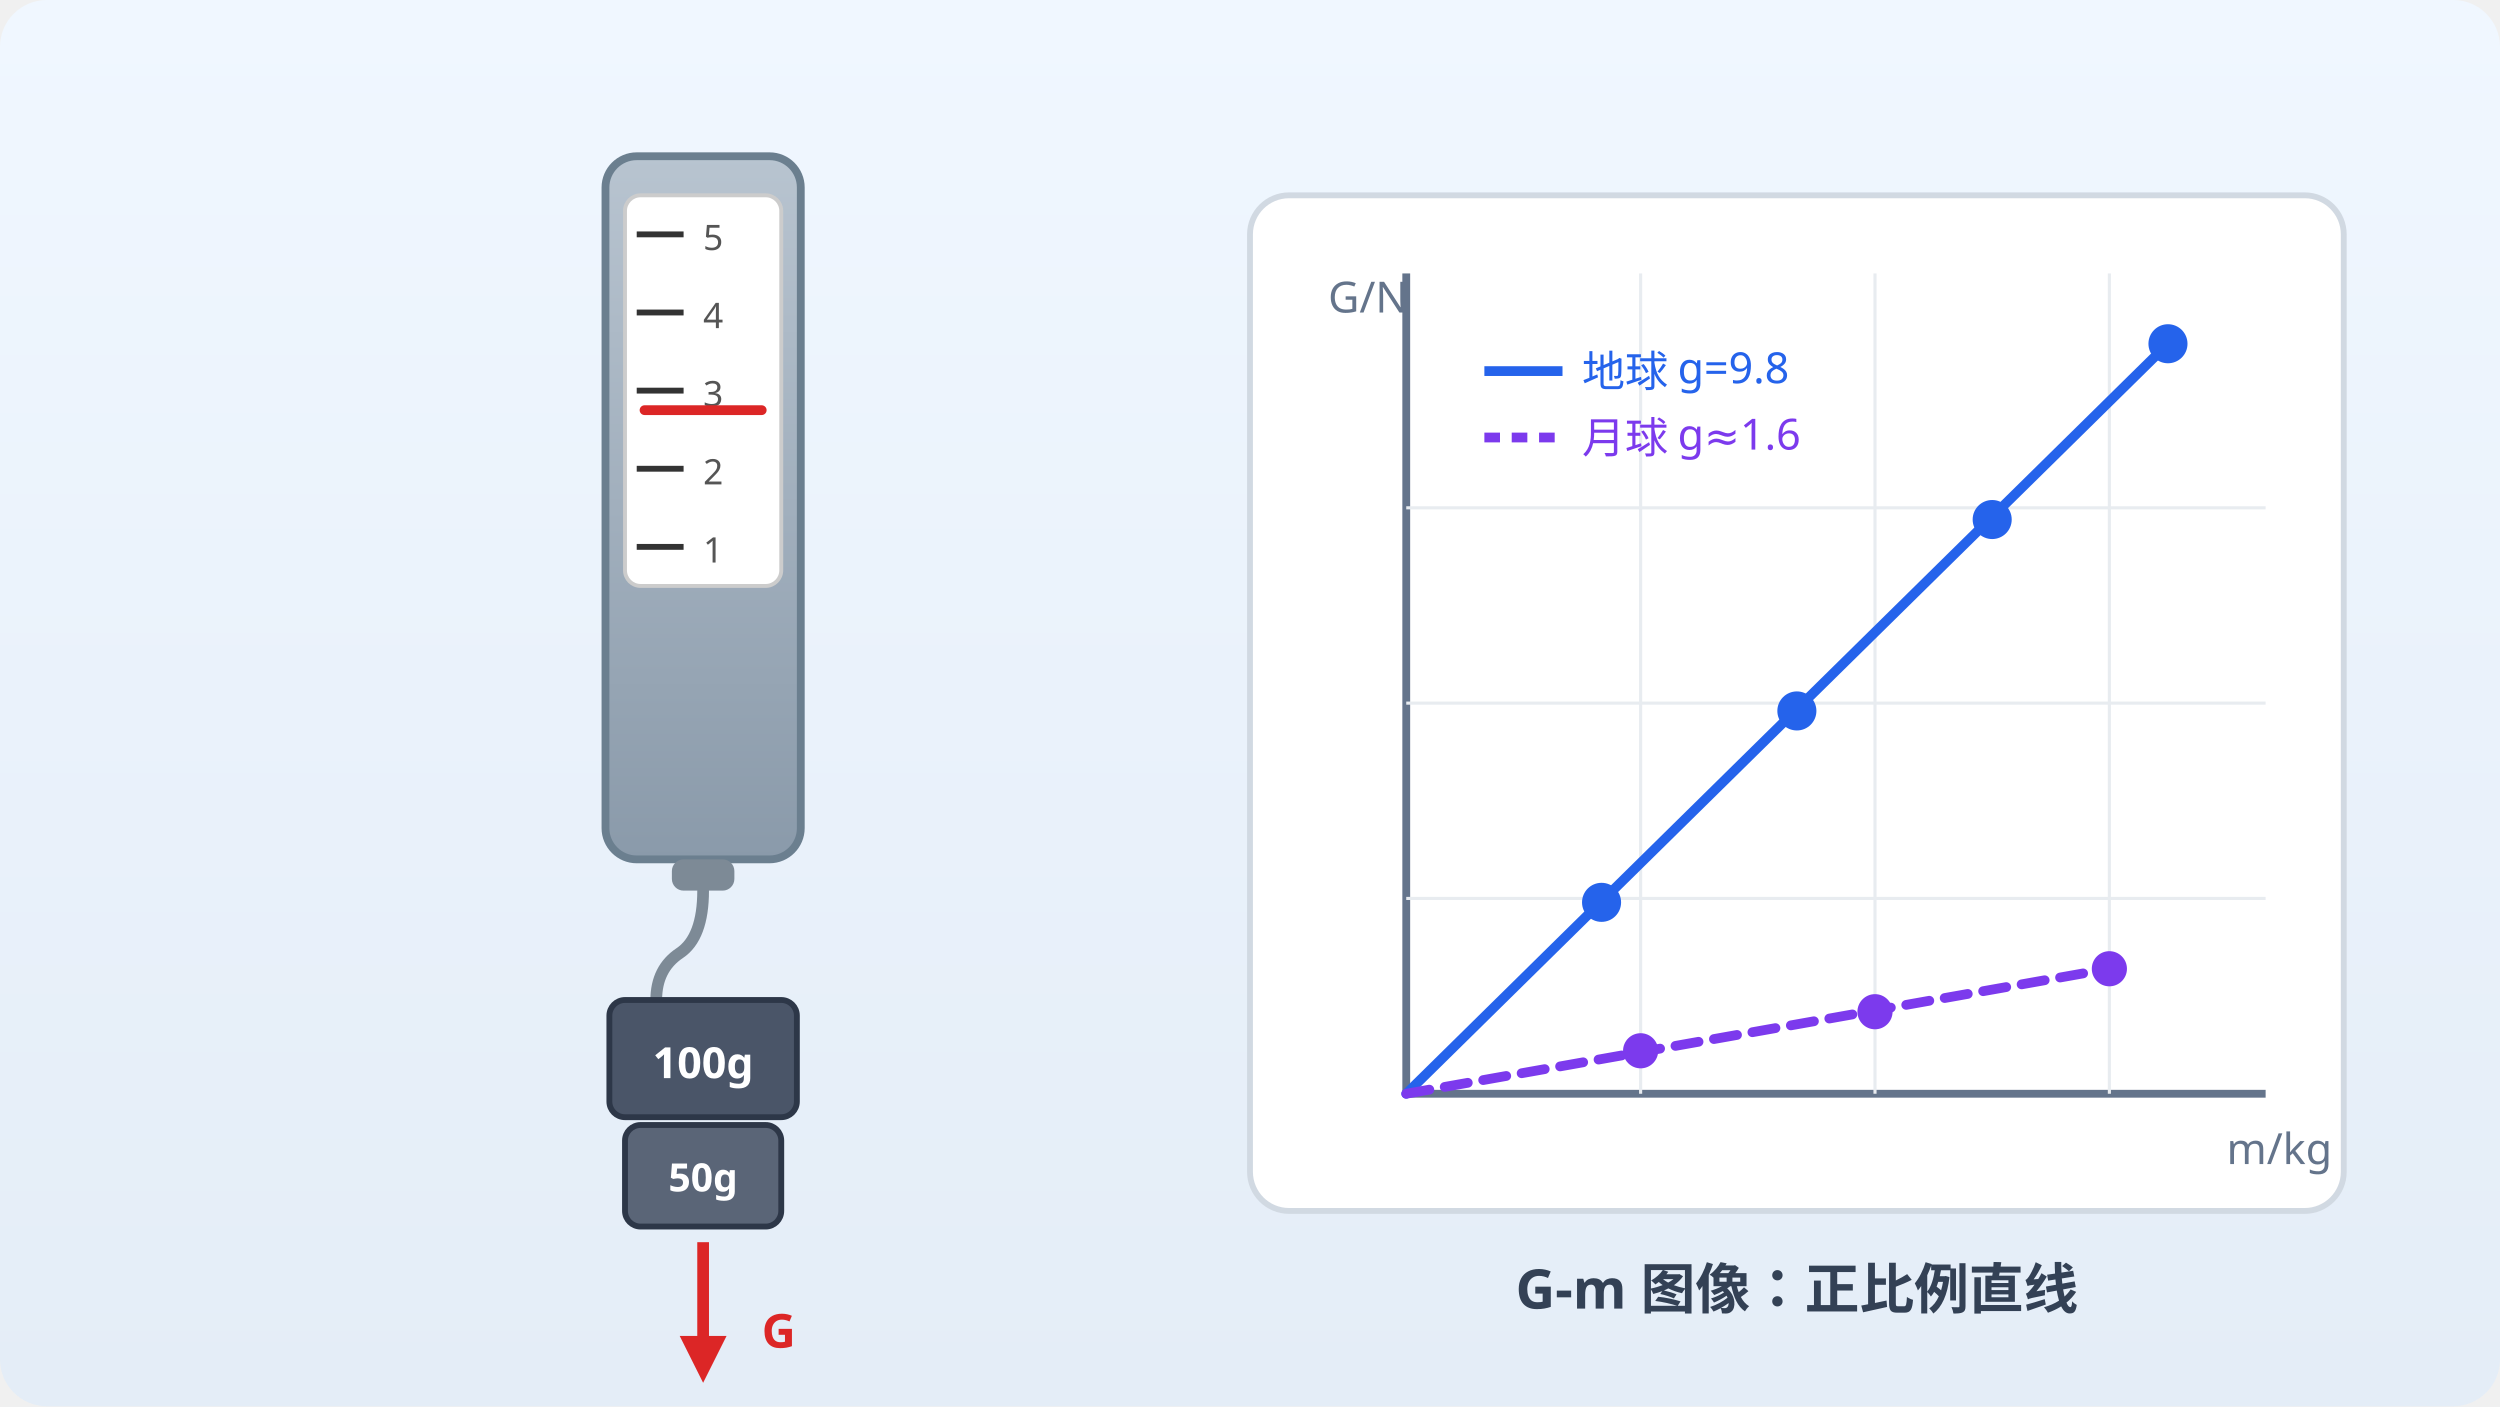
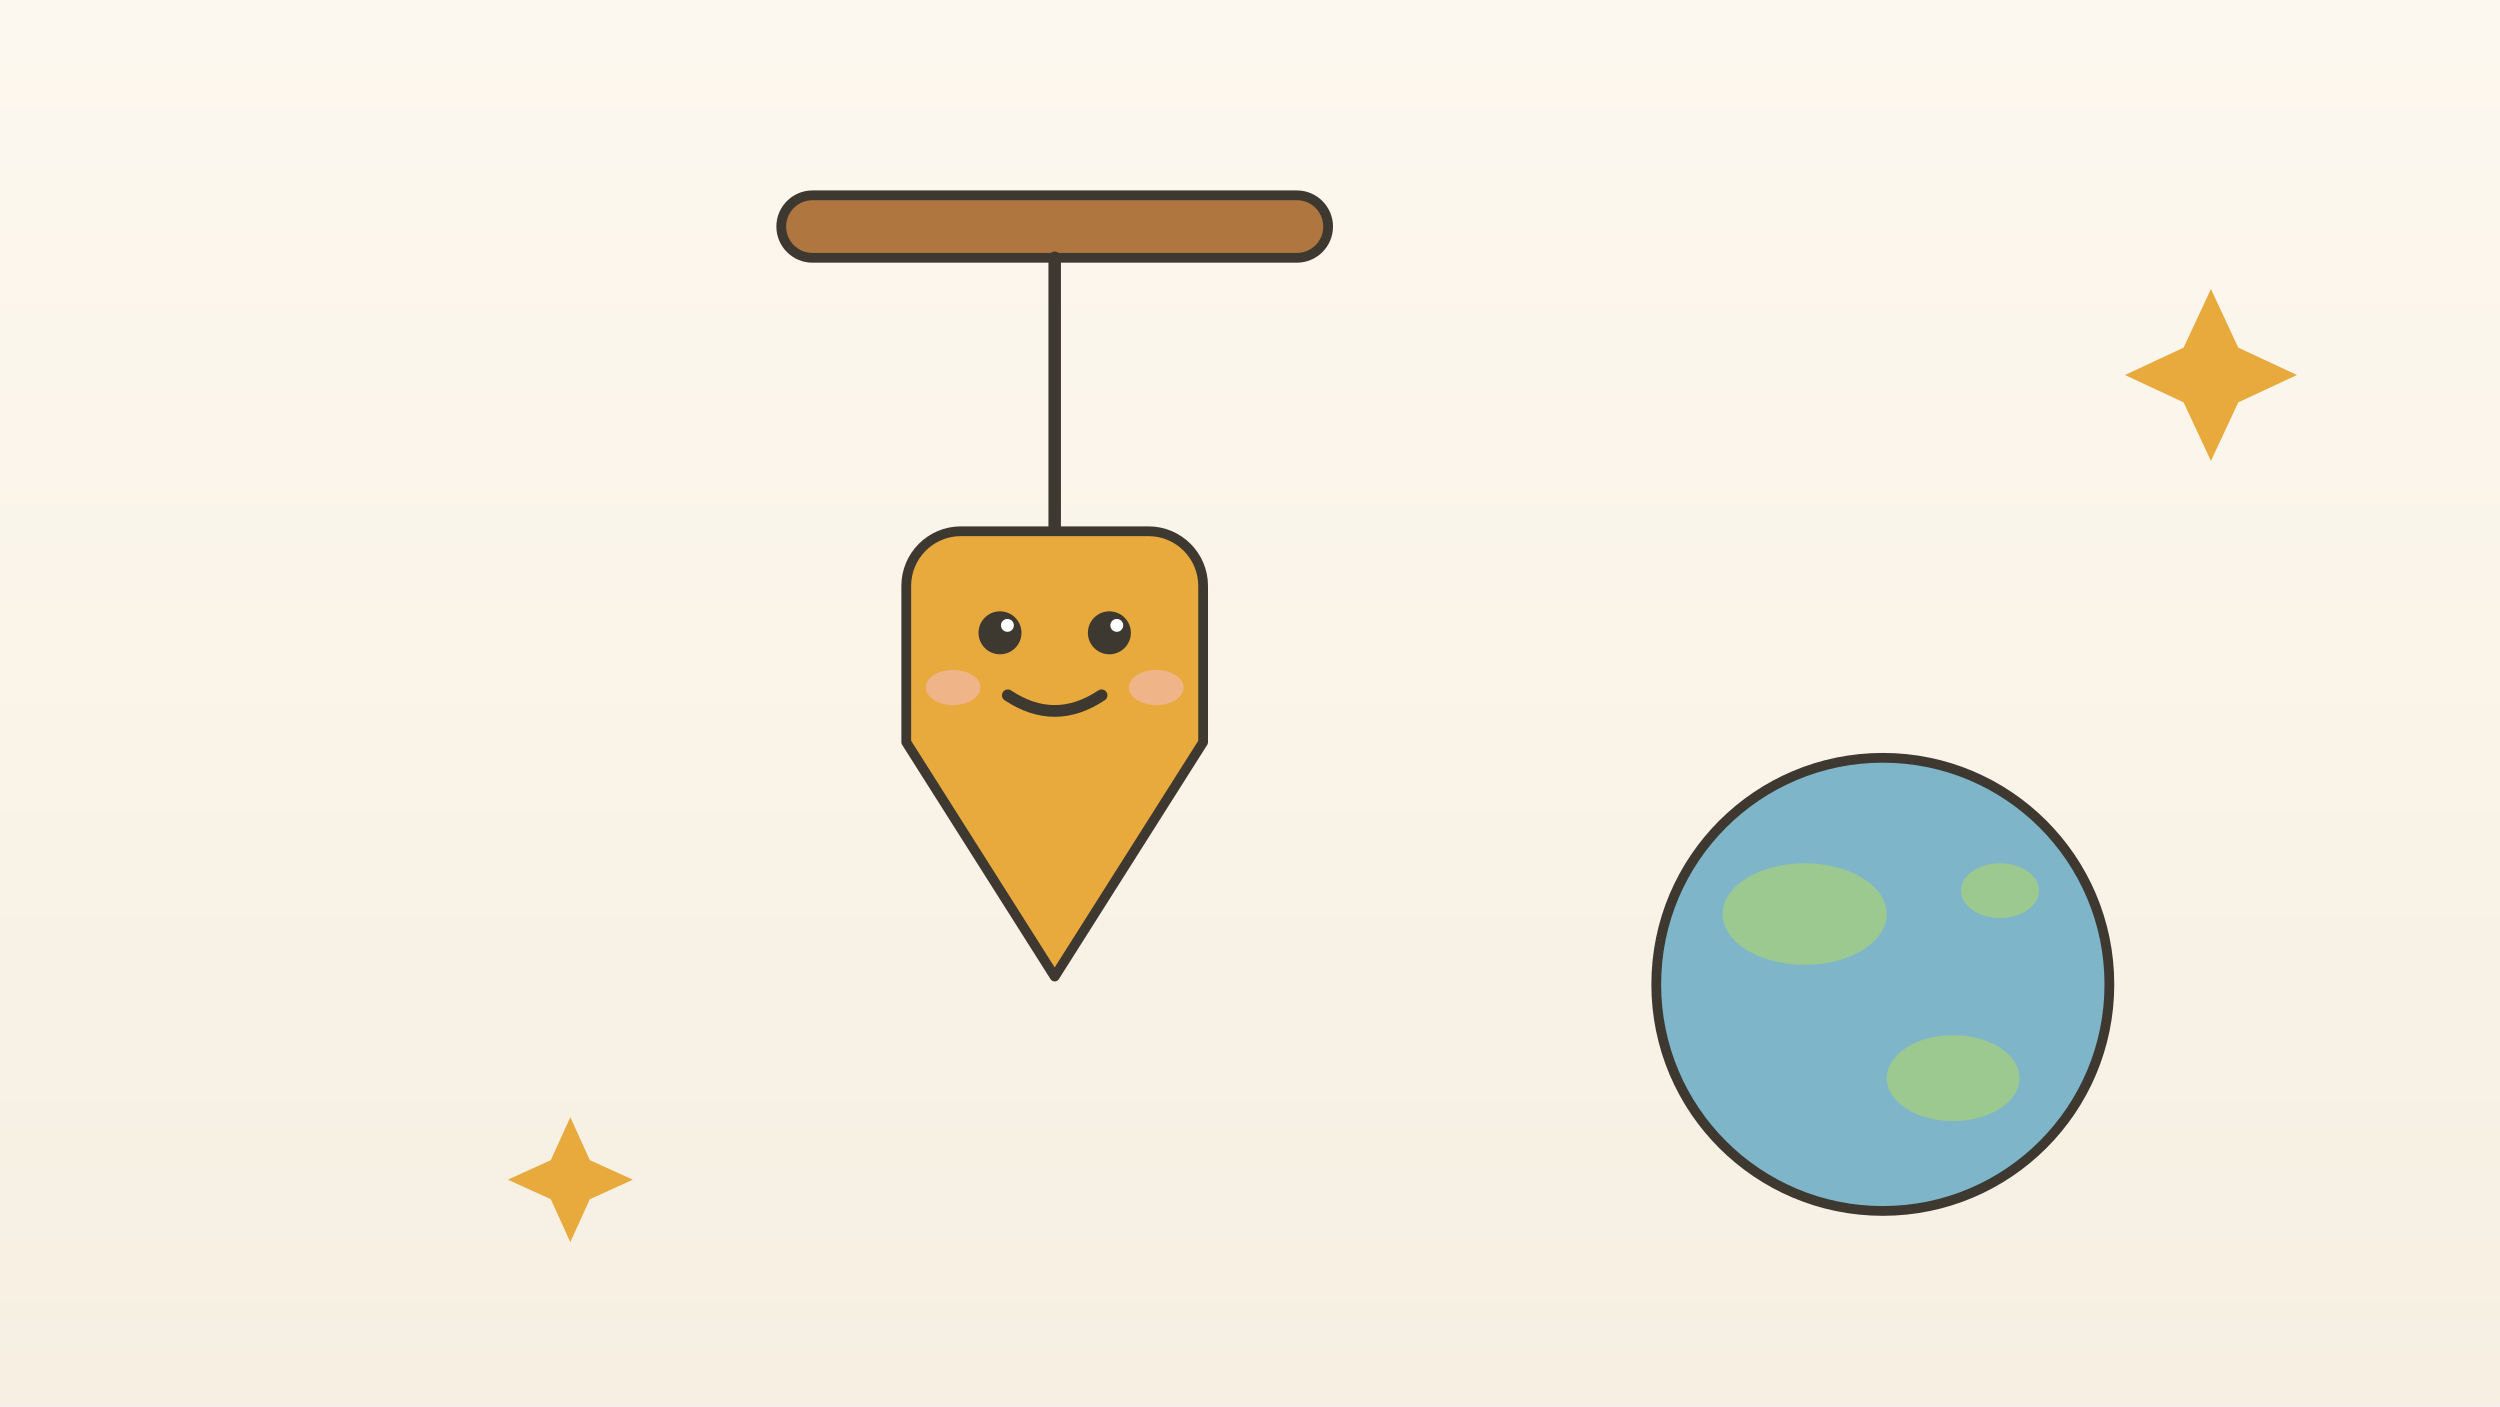
- <svg xmlns="http://www.w3.org/2000/svg" width="640" height="360" viewBox="0 0 640 360">
+ <svg xmlns="http://www.w3.org/2000/svg" viewBox="0 0 640 360" width="640" height="360">
  <defs>
-     <linearGradient id="bg" x1="0%" y1="0%" x2="0%" y2="100%">
-       <stop offset="0%" stop-color="#f0f7ff" />
-       <stop offset="100%" stop-color="#e4edf7" />
-     </linearGradient>
-     <linearGradient id="meter" x1="0%" y1="0%" x2="0%" y2="100%">
-       <stop offset="0%" stop-color="#b8c4d0" />
-       <stop offset="100%" stop-color="#8a9aaa" />
+     <linearGradient id="bg" x1="0" y1="0" x2="0" y2="1">
+       <stop offset="0" stop-color="#fdf8ef" />
+       <stop offset="1" stop-color="#f6efe2" />
    </linearGradient>
  </defs>
-   <rect width="640" height="360" fill="url(#bg)" rx="12" />
-   <rect x="155" y="40" width="50" height="180" rx="8" fill="url(#meter)" stroke="#6b7f8f" stroke-width="2" />
-   <rect x="160" y="50" width="40" height="100" rx="4" fill="#fff" stroke="#ccc" stroke-width="1" />
-   <line x1="163" y1="60" x2="175" y2="60" stroke="#333" stroke-width="1.5" />
-   <line x1="163" y1="80" x2="175" y2="80" stroke="#333" stroke-width="1.5" />
-   <line x1="163" y1="100" x2="175" y2="100" stroke="#333" stroke-width="1.5" />
-   <line x1="163" y1="120" x2="175" y2="120" stroke="#333" stroke-width="1.5" />
-   <line x1="163" y1="140" x2="175" y2="140" stroke="#333" stroke-width="1.5" />
-   <text x="180" y="64" font-size="9" fill="#555" font-family="sans-serif">5</text>
-   <text x="180" y="84" font-size="9" fill="#555" font-family="sans-serif">4</text>
-   <text x="180" y="104" font-size="9" fill="#555" font-family="sans-serif">3</text>
-   <text x="180" y="124" font-size="9" fill="#555" font-family="sans-serif">2</text>
-   <text x="180" y="144" font-size="9" fill="#555" font-family="sans-serif">1</text>
-   <line x1="165" y1="105" x2="195" y2="105" stroke="#dc2626" stroke-width="2.5" stroke-linecap="round" />
-   <rect x="172" y="220" width="16" height="8" rx="3" fill="#7d8a96" />
-   <path d="M180 228 Q180 240 174 244 Q168 248 168 256" stroke="#7d8a96" stroke-width="3" fill="none" stroke-linecap="round" />
-   <rect x="156" y="256" width="48" height="30" rx="4" fill="#4a5568" stroke="#2d3748" stroke-width="1.5" />
-   <text x="180" y="276" font-size="11" fill="#fff" text-anchor="middle" font-family="sans-serif" font-weight="bold">100g</text>
-   <rect x="160" y="288" width="40" height="26" rx="4" fill="#5a6577" stroke="#2d3748" stroke-width="1.5" />
-   <text x="180" y="305" font-size="10" fill="#fff" text-anchor="middle" font-family="sans-serif" font-weight="bold">50g</text>
-   <line x1="180" y1="318" x2="180" y2="348" stroke="#dc2626" stroke-width="3" />
-   <polygon points="180,354 174,342 186,342" fill="#dc2626" />
-   <text x="195" y="345" font-size="12" fill="#dc2626" font-family="sans-serif" font-weight="bold">G</text>
-   <rect x="320" y="50" width="280" height="260" rx="10" fill="#fff" stroke="#d1d9e2" stroke-width="1.5" />
-   <line x1="360" y1="280" x2="580" y2="280" stroke="#64748b" stroke-width="2" />
-   <line x1="360" y1="280" x2="360" y2="70" stroke="#64748b" stroke-width="2" />
-   <text x="570" y="298" font-size="11" fill="#64748b" font-family="sans-serif">m/kg</text>
-   <text x="340" y="80" font-size="11" fill="#64748b" font-family="sans-serif">G/N</text>
-   <line x1="360" y1="230" x2="580" y2="230" stroke="#e8ecf0" stroke-width="0.8" />
-   <line x1="360" y1="180" x2="580" y2="180" stroke="#e8ecf0" stroke-width="0.8" />
-   <line x1="360" y1="130" x2="580" y2="130" stroke="#e8ecf0" stroke-width="0.8" />
-   <line x1="420" y1="70" x2="420" y2="280" stroke="#e8ecf0" stroke-width="0.8" />
-   <line x1="480" y1="70" x2="480" y2="280" stroke="#e8ecf0" stroke-width="0.8" />
-   <line x1="540" y1="70" x2="540" y2="280" stroke="#e8ecf0" stroke-width="0.8" />
-   <line x1="360" y1="280" x2="555" y2="88" stroke="#2563eb" stroke-width="2.5" stroke-linecap="round" />
-   <circle cx="410" cy="231" r="5" fill="#2563eb" />
-   <circle cx="460" cy="182" r="5" fill="#2563eb" />
-   <circle cx="510" cy="133" r="5" fill="#2563eb" />
-   <circle cx="555" cy="88" r="5" fill="#2563eb" />
-   <line x1="360" y1="280" x2="540" y2="248" stroke="#7c3aed" stroke-width="2.5" stroke-dasharray="6,4" stroke-linecap="round" />
-   <circle cx="420" cy="269" r="4.5" fill="#7c3aed" />
-   <circle cx="480" cy="259" r="4.5" fill="#7c3aed" />
-   <circle cx="540" cy="248" r="4.5" fill="#7c3aed" />
-   <line x1="380" y1="95" x2="400" y2="95" stroke="#2563eb" stroke-width="2.5" />
-   <text x="405" y="99" font-size="11" fill="#2563eb" font-family="sans-serif">地球 g=9.8</text>
-   <line x1="380" y1="112" x2="400" y2="112" stroke="#7c3aed" stroke-width="2.5" stroke-dasharray="4,3" />
-   <text x="405" y="116" font-size="11" fill="#7c3aed" font-family="sans-serif">月球 g≈1.6</text>
-   <text x="460" y="335" font-size="14" fill="#334155" text-anchor="middle" font-family="sans-serif" font-weight="bold">G-m 图像：正比例直线</text>
+   <rect width="640" height="360" fill="url(#bg)" />
+   <rect x="200" y="50" width="140" height="16" rx="8" fill="#b0763f" stroke="#3d3830" stroke-width="2.5" />
+   <path d="M270 66 V136" stroke="#3d3830" stroke-width="3.2" stroke-linecap="round" />
+   <path d="M246 136 H294 A14 14 0 0 1 308 150 V190 L270 250 L232 190 V150 A14 14 0 0 1 246 136 Z" fill="#e8a93d" stroke="#3d3830" stroke-width="2.5" stroke-linejoin="round" />
+   <circle cx="256" cy="162" r="5.5" fill="#3d3830" />
+   <circle cx="257.9" cy="160.1" r="1.65" fill="#ffffff" />
+   <circle cx="284" cy="162" r="5.5" fill="#3d3830" />
+   <circle cx="285.9" cy="160.1" r="1.65" fill="#ffffff" />
+   <path d="M258 178 q12 8 24 0" fill="none" stroke="#3d3830" stroke-width="3" stroke-linecap="round" />
+   <ellipse cx="244" cy="176" rx="7" ry="4.5" fill="#f2b8a0" opacity="0.75" />
+   <ellipse cx="296" cy="176" rx="7" ry="4.5" fill="#f2b8a0" opacity="0.75" />
+   <circle cx="482" cy="252" r="58" fill="#7fb5c9" stroke="#3d3830" stroke-width="2.5" />
+   <ellipse cx="462" cy="234" rx="21" ry="13" fill="#9cc98f" />
+   <ellipse cx="500" cy="276" rx="17" ry="11" fill="#9cc98f" />
+   <ellipse cx="512" cy="228" rx="10" ry="7" fill="#9cc98f" />
+   <path d="M566 74 l7 15 15 7 -15 7 -7 15 -7 -15 -15 -7 15 -7 z" fill="#e8a93d" />
+   <path d="M146 286 l5 11 11 5 -11 5 -5 11 -5 -11 -11 -5 11 -5 z" fill="#e8a93d" />
</svg>
